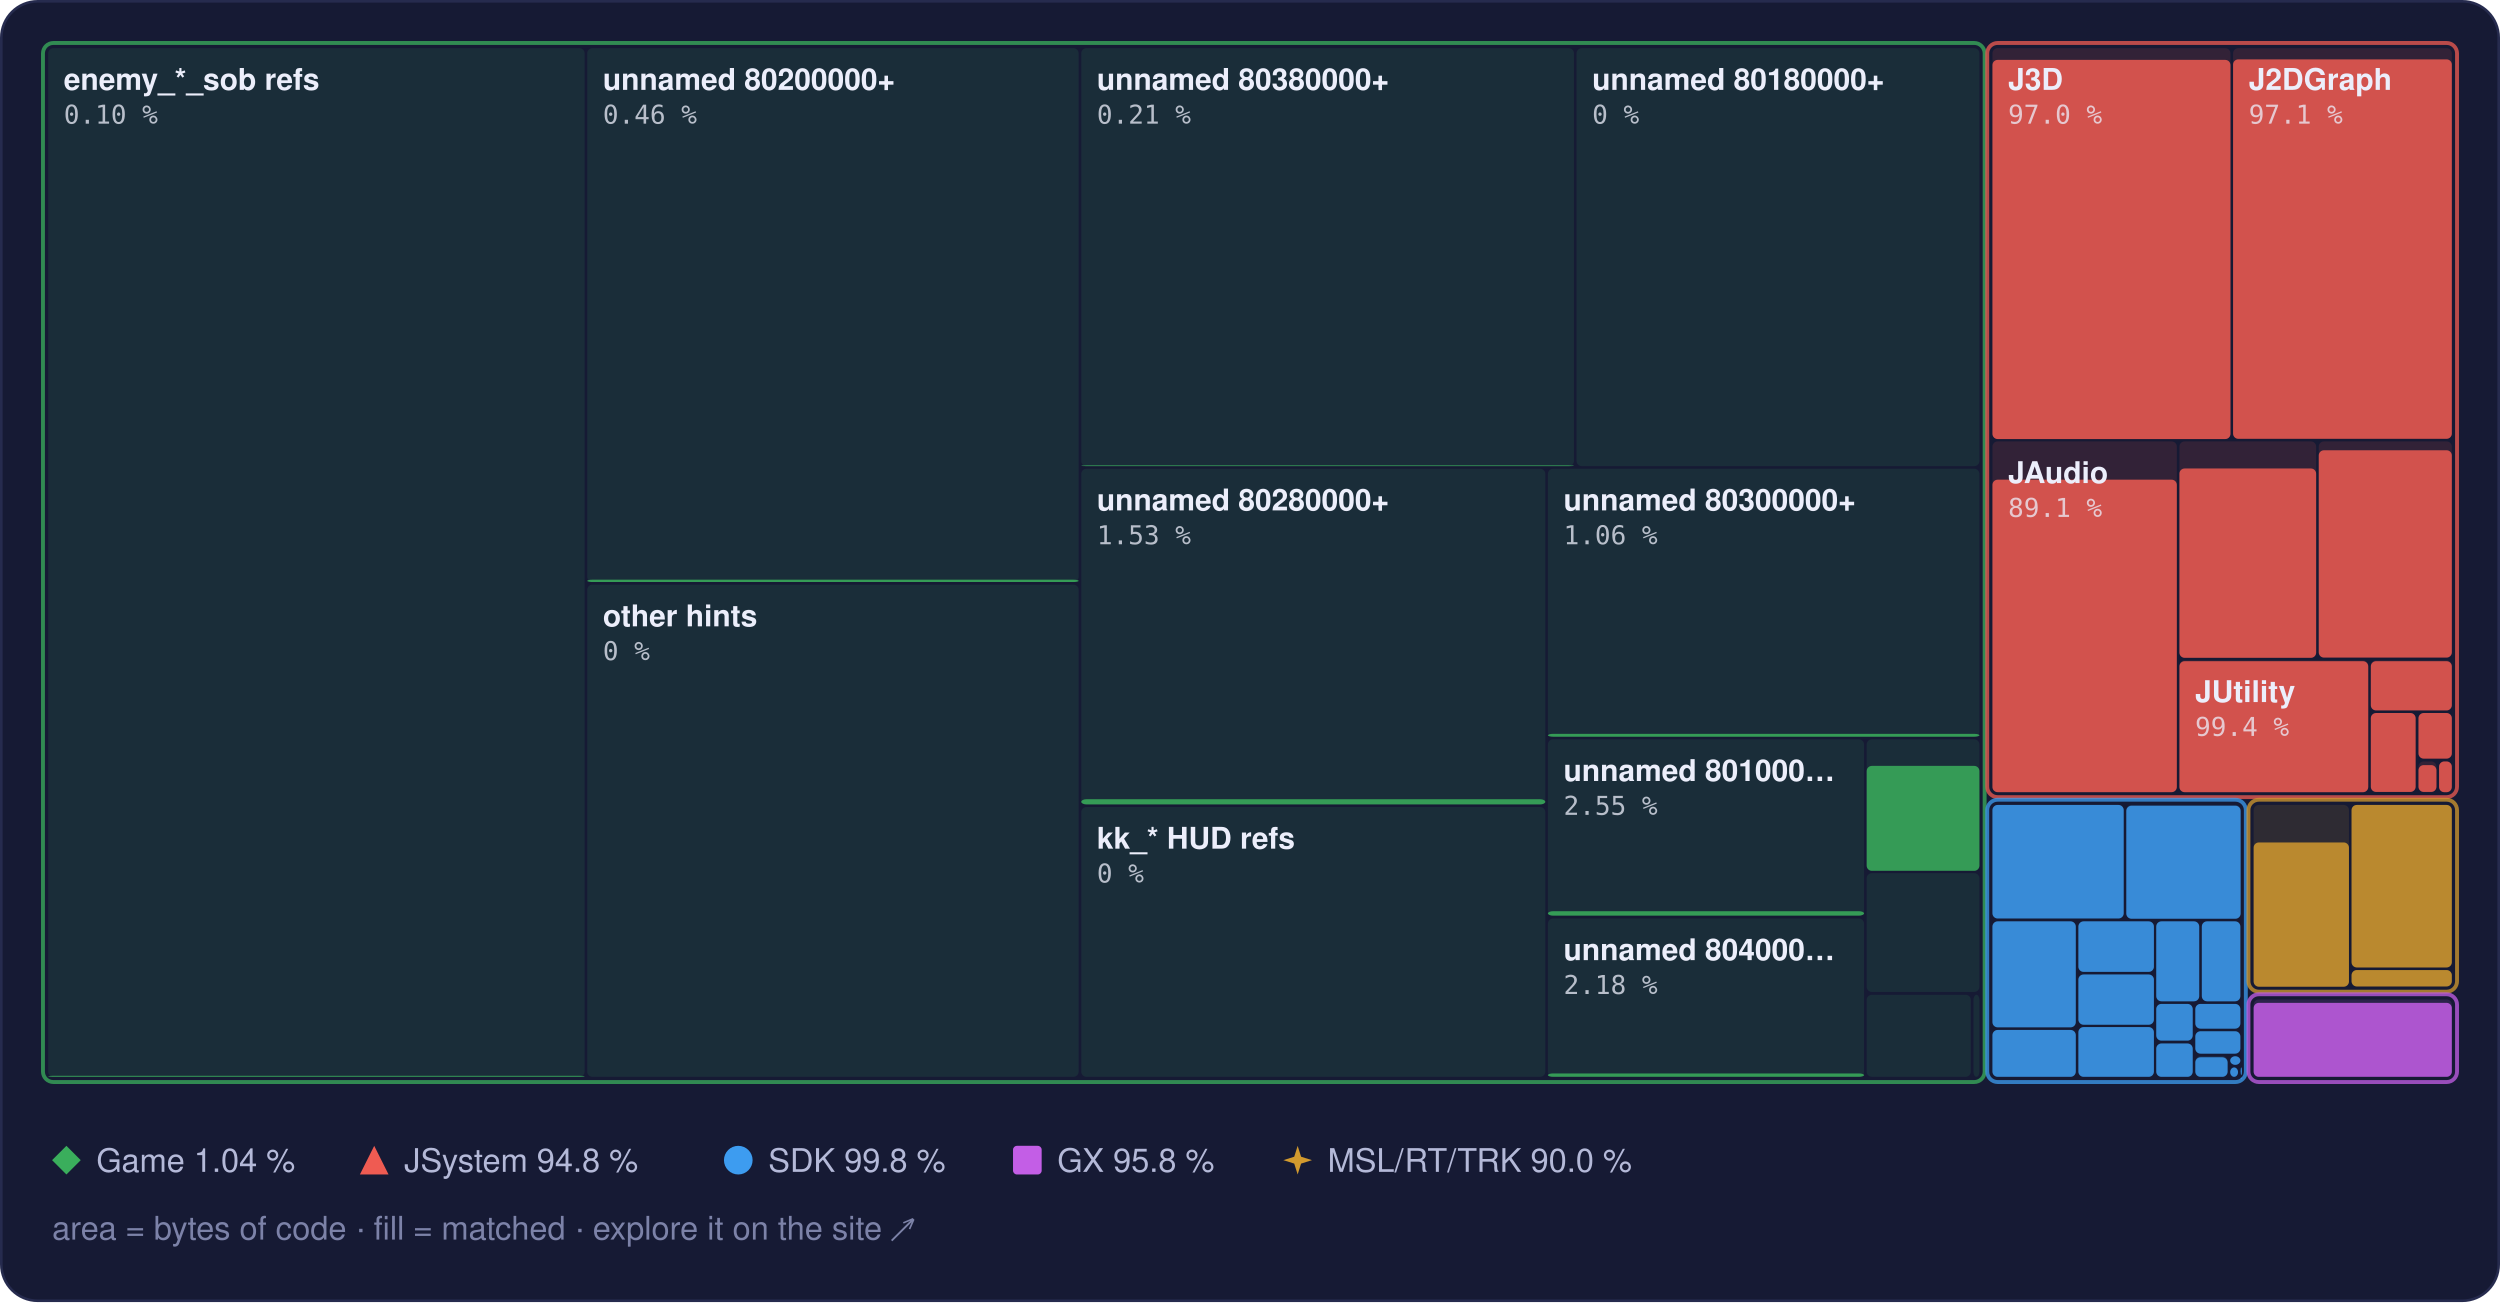
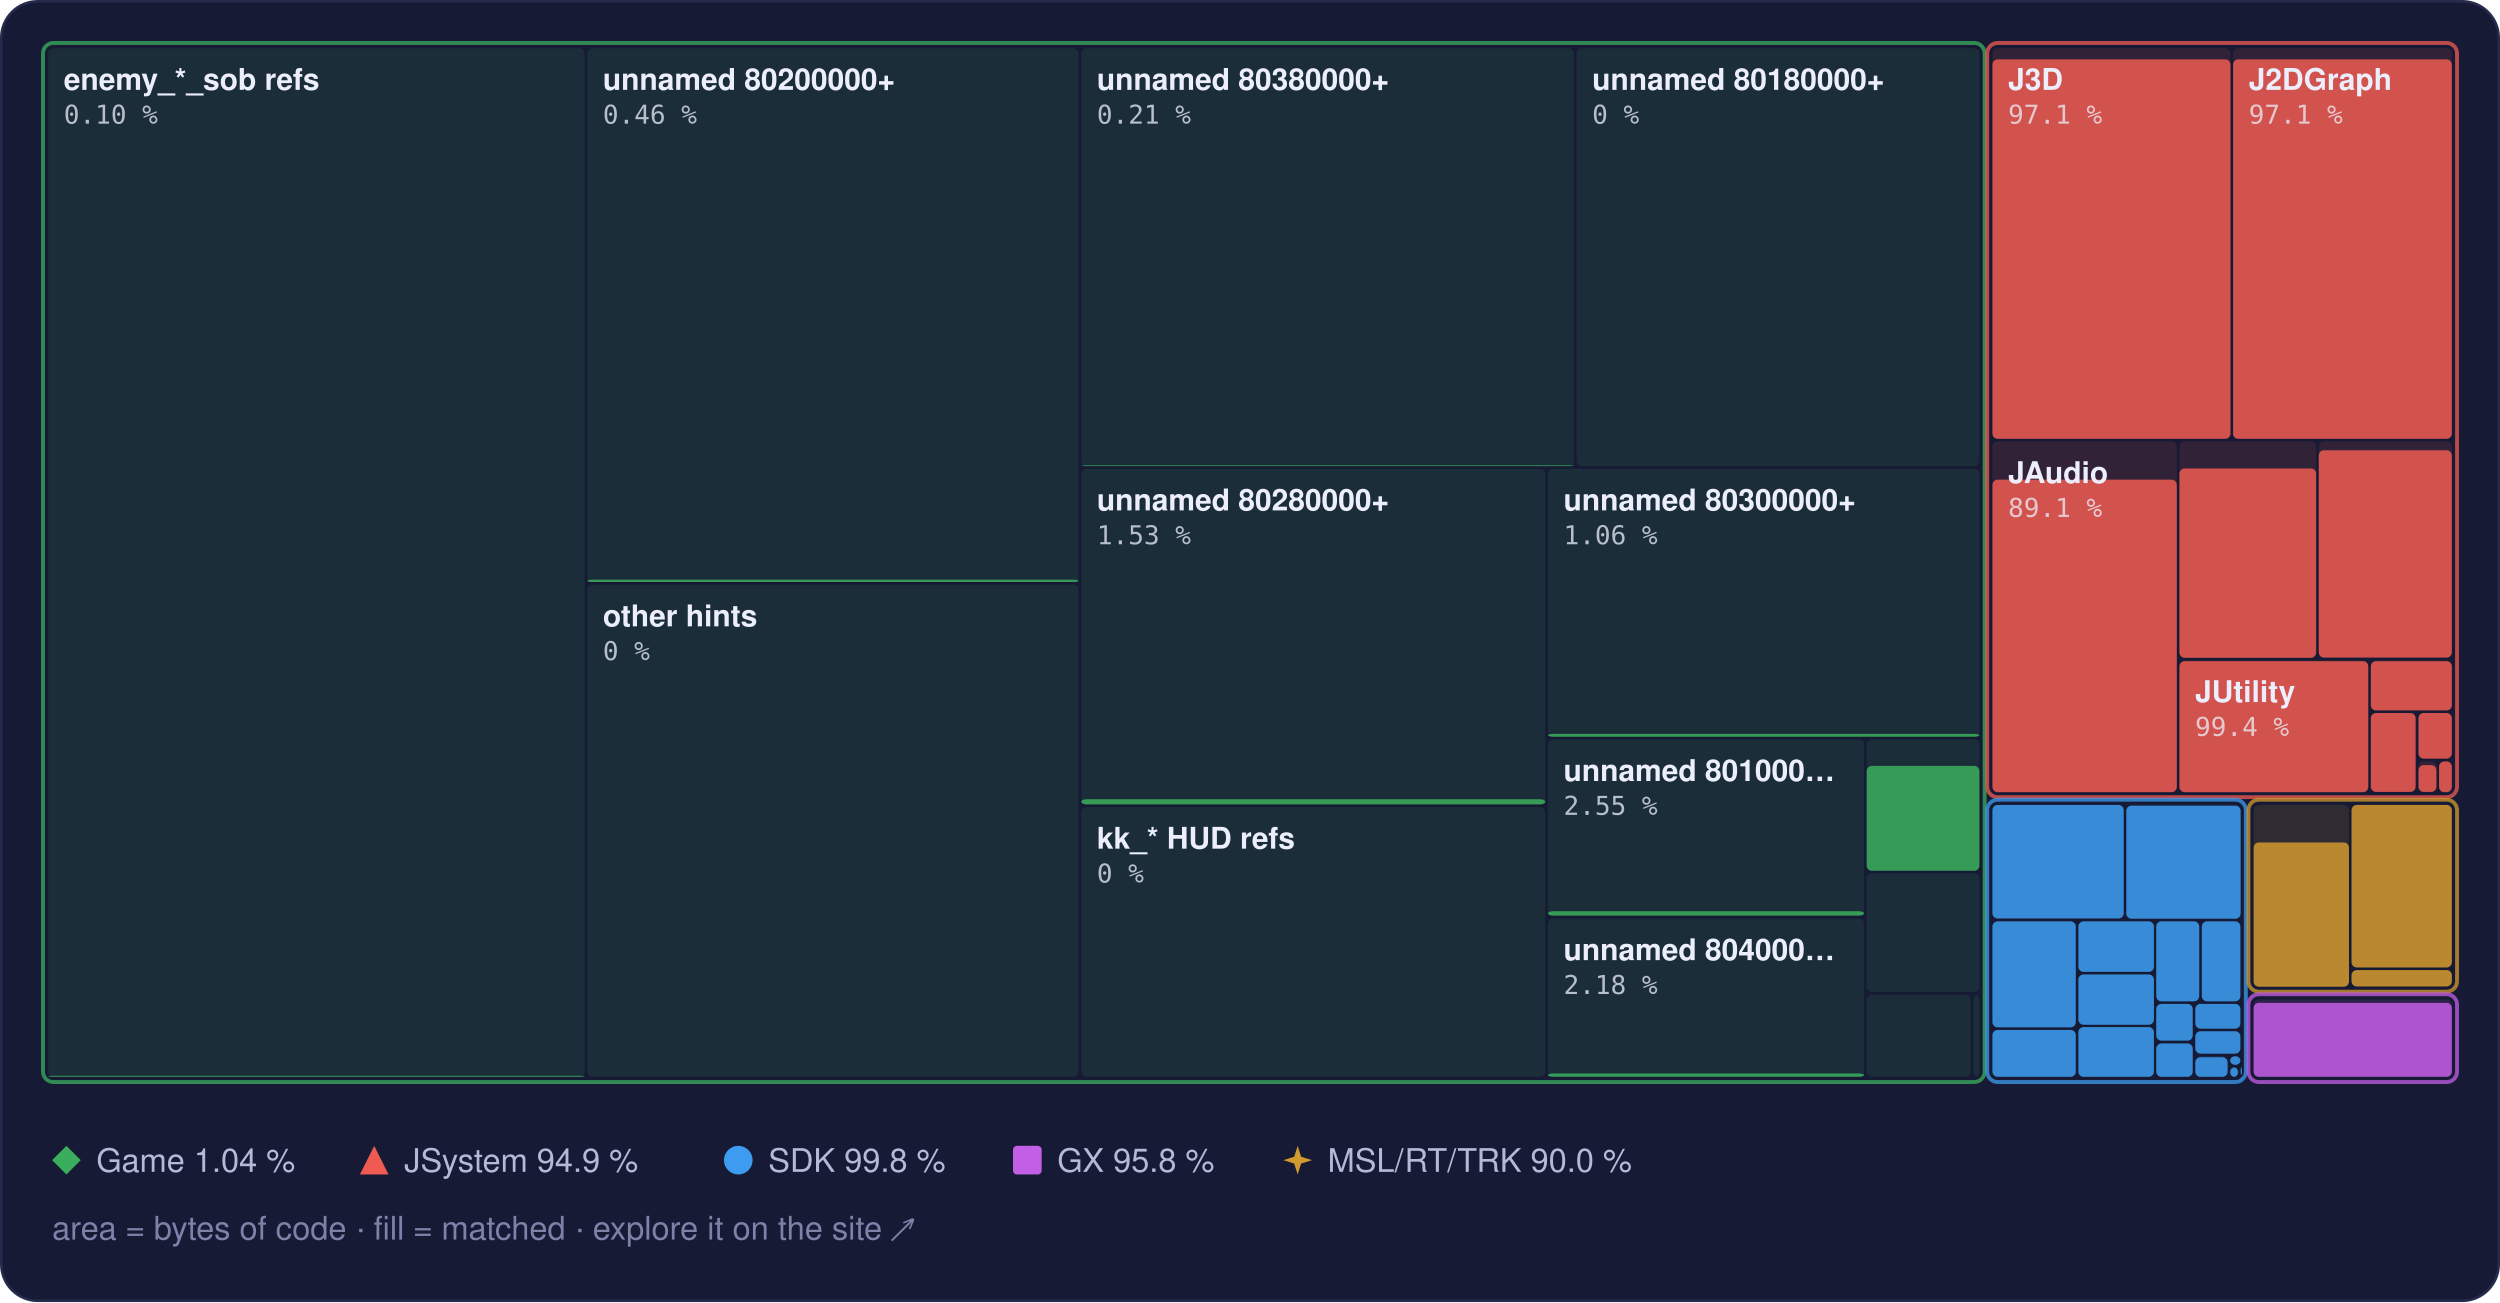
<svg xmlns="http://www.w3.org/2000/svg" width="960" height="500" viewBox="0 0 960 500" role="img" aria-label="Treemap of main.dol by library, area by bytes of code, filled to the matched share">
  <style>text { font-family: -apple-system, BlinkMacSystemFont, 'Segoe UI', Helvetica, Arial, sans-serif; } .mono { font-family: ui-monospace, SFMono-Regular, 'SF Mono', Menlo, Consolas, monospace; } .rise { transform-box: fill-box; transform-origin: 50% 100%; animation: rise 1.6s cubic-bezier(.2,.8,.2,1) .2s both; } @keyframes rise { from { transform: scaleY(0); } } @media (prefers-reduced-motion: reduce) { * { animation: none !important; } }</style>
  <rect x="0.5" y="0.5" width="959" height="499" rx="14" fill="#161a34" stroke="#262b4e" />
  <rect x="18.5" y="18.5" width="206.0" height="395.0" rx="2" fill="#3aae5c" fill-opacity="0.13" />
  <rect class="rise" x="18.5" y="413.1" width="206.0" height="0.4" rx="2" fill="#3aae5c" fill-opacity="0.85" />
  <rect x="225.5" y="18.5" width="188.7" height="205.0" rx="2" fill="#3aae5c" fill-opacity="0.13" />
  <rect class="rise" x="225.5" y="222.6" width="188.7" height="0.9" rx="2" fill="#3aae5c" fill-opacity="0.85" />
  <rect x="225.5" y="224.5" width="188.7" height="189.0" rx="2" fill="#3aae5c" fill-opacity="0.13" />
  <rect x="415.2" y="18.5" width="189.2" height="160.5" rx="2" fill="#3aae5c" fill-opacity="0.13" />
  <rect class="rise" x="415.2" y="178.7" width="189.2" height="0.3" rx="2" fill="#3aae5c" fill-opacity="0.85" />
  <rect x="605.4" y="18.5" width="154.7" height="160.5" rx="2" fill="#3aae5c" fill-opacity="0.13" />
  <rect x="415.2" y="180.0" width="178.2" height="128.9" rx="2" fill="#3aae5c" fill-opacity="0.13" />
  <rect class="rise" x="415.2" y="306.9" width="178.2" height="2.0" rx="2" fill="#3aae5c" fill-opacity="0.85" />
  <rect x="415.2" y="309.9" width="178.2" height="103.6" rx="2" fill="#3aae5c" fill-opacity="0.13" />
  <rect x="594.4" y="180.0" width="165.7" height="102.9" rx="2" fill="#3aae5c" fill-opacity="0.13" />
  <rect class="rise" x="594.4" y="281.8" width="165.7" height="1.1" rx="2" fill="#3aae5c" fill-opacity="0.85" />
  <rect x="594.4" y="283.9" width="121.4" height="67.8" rx="2" fill="#3aae5c" fill-opacity="0.13" />
  <rect class="rise" x="594.4" y="349.9" width="121.4" height="1.7" rx="2" fill="#3aae5c" fill-opacity="0.85" />
  <rect x="594.4" y="352.7" width="121.4" height="60.8" rx="2" fill="#3aae5c" fill-opacity="0.13" />
  <rect class="rise" x="594.4" y="412.2" width="121.4" height="1.3" rx="2" fill="#3aae5c" fill-opacity="0.85" />
  <rect x="716.8" y="283.9" width="43.3" height="50.4" rx="2" fill="#3aae5c" fill-opacity="0.13" />
  <rect class="rise" x="716.8" y="294.1" width="43.3" height="40.3" rx="2" fill="#3aae5c" fill-opacity="0.85" />
  <rect x="716.8" y="335.3" width="43.3" height="45.6" rx="2" fill="#3aae5c" fill-opacity="0.13" />
  <rect x="716.8" y="382.0" width="40.0" height="31.5" rx="2" fill="#3aae5c" fill-opacity="0.13" />
  <rect x="757.8" y="382.0" width="2.3" height="31.5" rx="2" fill="#3aae5c" fill-opacity="0.13" />
  <rect x="16.5" y="16.5" width="745.6" height="399.0" rx="4" fill="none" stroke="#3aae5c" stroke-opacity="0.75" stroke-width="1.5" />
  <rect x="765.1" y="18.5" width="91.4" height="150.0" rx="2" fill="#ef5b52" fill-opacity="0.13" />
-   <rect class="rise" x="765.1" y="23.0" width="91.4" height="145.6" rx="2" fill="#ef5b52" fill-opacity="0.85" />
+   <rect class="rise" x="765.1" y="22.8" width="91.4" height="145.7" rx="2" fill="#ef5b52" fill-opacity="0.85" />
  <rect x="857.5" y="18.5" width="84.0" height="150.0" rx="2" fill="#ef5b52" fill-opacity="0.13" />
  <rect class="rise" x="857.5" y="22.8" width="84.0" height="145.7" rx="2" fill="#ef5b52" fill-opacity="0.85" />
  <rect x="765.1" y="169.5" width="70.8" height="134.6" rx="2" fill="#ef5b52" fill-opacity="0.13" />
  <rect class="rise" x="765.1" y="184.2" width="70.8" height="120.0" rx="2" fill="#ef5b52" fill-opacity="0.85" />
  <rect x="836.9" y="169.5" width="52.5" height="83.1" rx="2" fill="#ef5b52" fill-opacity="0.13" />
  <rect class="rise" x="836.9" y="179.9" width="52.5" height="72.7" rx="2" fill="#ef5b52" fill-opacity="0.85" />
  <rect x="890.4" y="169.5" width="51.1" height="83.1" rx="2" fill="#ef5b52" fill-opacity="0.13" />
  <rect class="rise" x="890.4" y="172.9" width="51.1" height="79.6" rx="2" fill="#ef5b52" fill-opacity="0.85" />
  <rect x="836.9" y="253.6" width="72.5" height="50.6" rx="2" fill="#ef5b52" fill-opacity="0.13" />
  <rect class="rise" x="836.9" y="253.9" width="72.5" height="50.3" rx="2" fill="#ef5b52" fill-opacity="0.85" />
  <rect x="910.4" y="253.6" width="31.1" height="19.2" rx="2" fill="#ef5b52" fill-opacity="0.13" />
  <rect class="rise" x="910.4" y="253.9" width="31.1" height="18.9" rx="2" fill="#ef5b52" fill-opacity="0.85" />
  <rect x="910.4" y="273.8" width="17.2" height="30.3" rx="2" fill="#ef5b52" fill-opacity="0.13" />
  <rect class="rise" x="910.4" y="273.8" width="17.2" height="30.3" rx="2" fill="#ef5b52" fill-opacity="0.85" />
  <rect x="928.7" y="273.8" width="12.8" height="17.6" rx="2" fill="#ef5b52" fill-opacity="0.13" />
  <rect class="rise" x="928.7" y="273.8" width="12.8" height="17.5" rx="2" fill="#ef5b52" fill-opacity="0.85" />
  <rect x="928.7" y="292.4" width="6.9" height="11.8" rx="2" fill="#ef5b52" fill-opacity="0.13" />
  <rect class="rise" x="928.7" y="293.8" width="6.9" height="10.3" rx="2" fill="#ef5b52" fill-opacity="0.85" />
  <rect x="936.6" y="292.4" width="4.9" height="11.8" rx="2" fill="#ef5b52" fill-opacity="0.13" />
  <rect class="rise" x="936.6" y="292.4" width="4.9" height="11.8" rx="2" fill="#ef5b52" fill-opacity="0.85" />
  <rect x="763.1" y="16.5" width="180.4" height="289.6" rx="4" fill="none" stroke="#ef5b52" stroke-opacity="0.75" stroke-width="1.5" />
  <rect x="765.1" y="309.1" width="50.4" height="43.6" rx="2" fill="#3d9cf0" fill-opacity="0.13" />
  <rect class="rise" x="765.1" y="309.1" width="50.4" height="43.6" rx="2" fill="#3d9cf0" fill-opacity="0.85" />
  <rect x="816.5" y="309.1" width="43.9" height="43.6" rx="2" fill="#3d9cf0" fill-opacity="0.13" />
  <rect class="rise" x="816.5" y="309.4" width="43.9" height="43.4" rx="2" fill="#3d9cf0" fill-opacity="0.85" />
  <rect x="765.1" y="353.8" width="32.0" height="40.7" rx="2" fill="#3d9cf0" fill-opacity="0.13" />
  <rect class="rise" x="765.1" y="353.8" width="32.0" height="40.7" rx="2" fill="#3d9cf0" fill-opacity="0.85" />
  <rect x="765.1" y="395.5" width="32.0" height="18.0" rx="2" fill="#3d9cf0" fill-opacity="0.13" />
  <rect class="rise" x="765.1" y="395.5" width="32.0" height="18.0" rx="2" fill="#3d9cf0" fill-opacity="0.85" />
  <rect x="798.1" y="353.8" width="29.0" height="19.4" rx="2" fill="#3d9cf0" fill-opacity="0.13" />
  <rect class="rise" x="798.1" y="353.8" width="29.0" height="19.4" rx="2" fill="#3d9cf0" fill-opacity="0.85" />
  <rect x="798.1" y="374.2" width="29.0" height="19.3" rx="2" fill="#3d9cf0" fill-opacity="0.13" />
  <rect class="rise" x="798.1" y="374.2" width="29.0" height="19.3" rx="2" fill="#3d9cf0" fill-opacity="0.85" />
  <rect x="798.1" y="394.4" width="29.0" height="19.1" rx="2" fill="#3d9cf0" fill-opacity="0.13" />
  <rect class="rise" x="798.1" y="394.4" width="29.0" height="19.1" rx="2" fill="#3d9cf0" fill-opacity="0.85" />
  <rect x="828.0" y="353.8" width="16.5" height="30.7" rx="2" fill="#3d9cf0" fill-opacity="0.13" />
  <rect class="rise" x="828.0" y="353.8" width="16.5" height="30.7" rx="2" fill="#3d9cf0" fill-opacity="0.85" />
  <rect x="845.5" y="353.8" width="14.8" height="30.7" rx="2" fill="#3d9cf0" fill-opacity="0.13" />
  <rect class="rise" x="845.5" y="353.8" width="14.8" height="30.7" rx="2" fill="#3d9cf0" fill-opacity="0.85" />
  <rect x="828.0" y="385.5" width="14.0" height="14.1" rx="2" fill="#3d9cf0" fill-opacity="0.13" />
  <rect class="rise" x="828.0" y="385.5" width="14.0" height="14.1" rx="2" fill="#3d9cf0" fill-opacity="0.85" />
  <rect x="828.0" y="400.7" width="14.0" height="12.8" rx="2" fill="#3d9cf0" fill-opacity="0.13" />
  <rect class="rise" x="828.0" y="400.7" width="14.0" height="12.8" rx="2" fill="#3d9cf0" fill-opacity="0.85" />
  <rect x="843.0" y="385.5" width="17.3" height="9.5" rx="2" fill="#3d9cf0" fill-opacity="0.13" />
  <rect class="rise" x="843.0" y="385.5" width="17.3" height="9.5" rx="2" fill="#3d9cf0" fill-opacity="0.85" />
  <rect x="843.0" y="396.0" width="17.3" height="8.6" rx="2" fill="#3d9cf0" fill-opacity="0.13" />
  <rect class="rise" x="843.0" y="396.0" width="17.3" height="8.6" rx="2" fill="#3d9cf0" fill-opacity="0.85" />
  <rect x="843.0" y="405.6" width="12.4" height="7.9" rx="2" fill="#3d9cf0" fill-opacity="0.13" />
  <rect class="rise" x="843.0" y="406.0" width="12.4" height="7.5" rx="2" fill="#3d9cf0" fill-opacity="0.85" />
  <rect x="856.4" y="405.6" width="3.9" height="3.3" rx="2" fill="#3d9cf0" fill-opacity="0.13" />
  <rect class="rise" x="856.4" y="405.6" width="3.9" height="3.3" rx="2" fill="#3d9cf0" fill-opacity="0.85" />
  <rect x="856.4" y="409.9" width="3.0" height="3.6" rx="2" fill="#3d9cf0" fill-opacity="0.13" />
  <rect class="rise" x="856.4" y="409.9" width="3.0" height="3.6" rx="2" fill="#3d9cf0" fill-opacity="0.85" />
  <rect x="860.4" y="409.9" width="0.5" height="2.9" rx="2" fill="#3d9cf0" fill-opacity="0.13" />
  <rect class="rise" x="860.4" y="409.9" width="0.5" height="2.9" rx="2" fill="#3d9cf0" fill-opacity="0.85" />
  <rect x="860.4" y="413.8" width="0.5" height="0.5" rx="2" fill="#3d9cf0" fill-opacity="0.13" />
  <rect class="rise" x="860.4" y="413.8" width="0.5" height="0.5" rx="2" fill="#3d9cf0" fill-opacity="0.85" />
  <rect x="763.1" y="307.1" width="99.3" height="108.4" rx="4" fill="none" stroke="#3d9cf0" stroke-opacity="0.75" stroke-width="1.5" />
  <rect x="865.4" y="309.1" width="36.6" height="69.7" rx="2" fill="#d29a2e" fill-opacity="0.13" />
  <rect class="rise" x="865.4" y="323.5" width="36.6" height="55.4" rx="2" fill="#d29a2e" fill-opacity="0.85" />
  <rect x="903.0" y="309.1" width="38.5" height="62.4" rx="2" fill="#d29a2e" fill-opacity="0.13" />
  <rect class="rise" x="903.0" y="309.1" width="38.5" height="62.4" rx="2" fill="#d29a2e" fill-opacity="0.85" />
  <rect x="903.0" y="372.5" width="38.5" height="6.3" rx="2" fill="#d29a2e" fill-opacity="0.13" />
  <rect class="rise" x="903.0" y="372.5" width="38.5" height="6.3" rx="2" fill="#d29a2e" fill-opacity="0.85" />
  <rect x="863.4" y="307.1" width="80.1" height="73.7" rx="4" fill="none" stroke="#d29a2e" stroke-opacity="0.75" stroke-width="1.5" />
  <rect x="865.4" y="383.8" width="76.1" height="29.7" rx="2" fill="#c35ee6" fill-opacity="0.13" />
  <rect class="rise" x="865.4" y="385.1" width="76.1" height="28.4" rx="2" fill="#c35ee6" fill-opacity="0.85" />
  <rect x="863.4" y="381.8" width="80.1" height="33.7" rx="4" fill="none" stroke="#c35ee6" stroke-opacity="0.75" stroke-width="1.5" />
  <text x="24.5" y="34.5" font-size="11.5" font-weight="600" fill="#eceefb">enemy_*_sob refs</text>
  <text x="24.5" y="47.5" class="mono" font-size="10" fill="#eceefb" fill-opacity="0.75">0.10 %</text>
  <text x="231.5" y="34.5" font-size="11.5" font-weight="600" fill="#eceefb">unnamed 80200000+</text>
  <text x="231.5" y="47.5" class="mono" font-size="10" fill="#eceefb" fill-opacity="0.75">0.46 %</text>
  <text x="231.5" y="240.5" font-size="11.5" font-weight="600" fill="#eceefb">other hints</text>
  <text x="231.5" y="253.5" class="mono" font-size="10" fill="#eceefb" fill-opacity="0.75">0 %</text>
  <text x="421.2" y="34.5" font-size="11.5" font-weight="600" fill="#eceefb">unnamed 80380000+</text>
  <text x="421.2" y="47.5" class="mono" font-size="10" fill="#eceefb" fill-opacity="0.75">0.21 %</text>
  <text x="611.4" y="34.5" font-size="11.5" font-weight="600" fill="#eceefb">unnamed 80180000+</text>
  <text x="611.4" y="47.5" class="mono" font-size="10" fill="#eceefb" fill-opacity="0.75">0 %</text>
  <text x="421.2" y="196.0" font-size="11.5" font-weight="600" fill="#eceefb">unnamed 80280000+</text>
  <text x="421.2" y="209.0" class="mono" font-size="10" fill="#eceefb" fill-opacity="0.75">1.53 %</text>
  <text x="421.2" y="325.9" font-size="11.5" font-weight="600" fill="#eceefb">kk_* HUD refs</text>
  <text x="421.2" y="338.9" class="mono" font-size="10" fill="#eceefb" fill-opacity="0.75">0 %</text>
  <text x="600.4" y="196.0" font-size="11.5" font-weight="600" fill="#eceefb">unnamed 80300000+</text>
  <text x="600.4" y="209.0" class="mono" font-size="10" fill="#eceefb" fill-opacity="0.75">1.06 %</text>
  <text x="600.4" y="299.9" font-size="11.5" font-weight="600" fill="#eceefb">unnamed 801000…</text>
  <text x="600.4" y="312.9" class="mono" font-size="10" fill="#eceefb" fill-opacity="0.75">2.55 %</text>
  <text x="600.4" y="368.7" font-size="11.5" font-weight="600" fill="#eceefb">unnamed 804000…</text>
  <text x="600.4" y="381.7" class="mono" font-size="10" fill="#eceefb" fill-opacity="0.75">2.18 %</text>
  <text x="771.1" y="34.5" font-size="11.5" font-weight="600" fill="#eceefb">J3D</text>
-   <text x="771.1" y="47.5" class="mono" font-size="10" fill="#eceefb" fill-opacity="0.75">97.0 %</text>
+   <text x="771.1" y="47.5" class="mono" font-size="10" fill="#eceefb" fill-opacity="0.75">97.1 %</text>
  <text x="863.5" y="34.5" font-size="11.5" font-weight="600" fill="#eceefb">J2DGraph</text>
  <text x="863.5" y="47.5" class="mono" font-size="10" fill="#eceefb" fill-opacity="0.75">97.1 %</text>
  <text x="771.1" y="185.5" font-size="11.5" font-weight="600" fill="#eceefb">JAudio</text>
  <text x="771.1" y="198.5" class="mono" font-size="10" fill="#eceefb" fill-opacity="0.75">89.1 %</text>
  <text x="842.9" y="269.6" font-size="11.5" font-weight="600" fill="#eceefb">JUtility</text>
  <text x="842.9" y="282.6" class="mono" font-size="10" fill="#eceefb" fill-opacity="0.75">99.4 %</text>
  <g fill="#3aae5c">
    <path d="M25.5 440L31 445.5L25.5 451L20 445.5Z" />
  </g>
  <text x="37" y="450" font-size="12.5" fill="#b4b9d8">Game 1.04 %</text>
  <g fill="#ef5b52">
    <path d="M143.7 440L149.2 451L138.2 451Z" />
  </g>
-   <text x="155.2" y="450" font-size="12.5" fill="#b4b9d8">JSystem 94.8 %</text>
+   <text x="155.2" y="450" font-size="12.5" fill="#b4b9d8">JSystem 94.9 %</text>
  <g fill="#3d9cf0">
    <circle cx="283.5" cy="445.5" r="5.5" />
  </g>
  <text x="295.0" y="450" font-size="12.5" fill="#b4b9d8">SDK 99.8 %</text>
  <g fill="#c35ee6">
    <rect x="389" y="440" width="11" height="11" rx="1.5" />
  </g>
  <text x="406.0" y="450" font-size="12.5" fill="#b4b9d8">GX 95.8 %</text>
  <g fill="#d29a2e">
    <path d="M498.3 440L499.62 444.18L503.8 445.5L499.62 446.82L498.3 451L496.98 446.82L492.8 445.5L496.98 444.18Z" />
  </g>
  <text x="509.8" y="450" font-size="12.5" fill="#b4b9d8">MSL/RT/TRK 90.0 %</text>
  <text x="20" y="476" font-size="12.5" fill="#7c82a8">area = bytes of code · fill = matched · explore it on the site ↗</text>
</svg>
